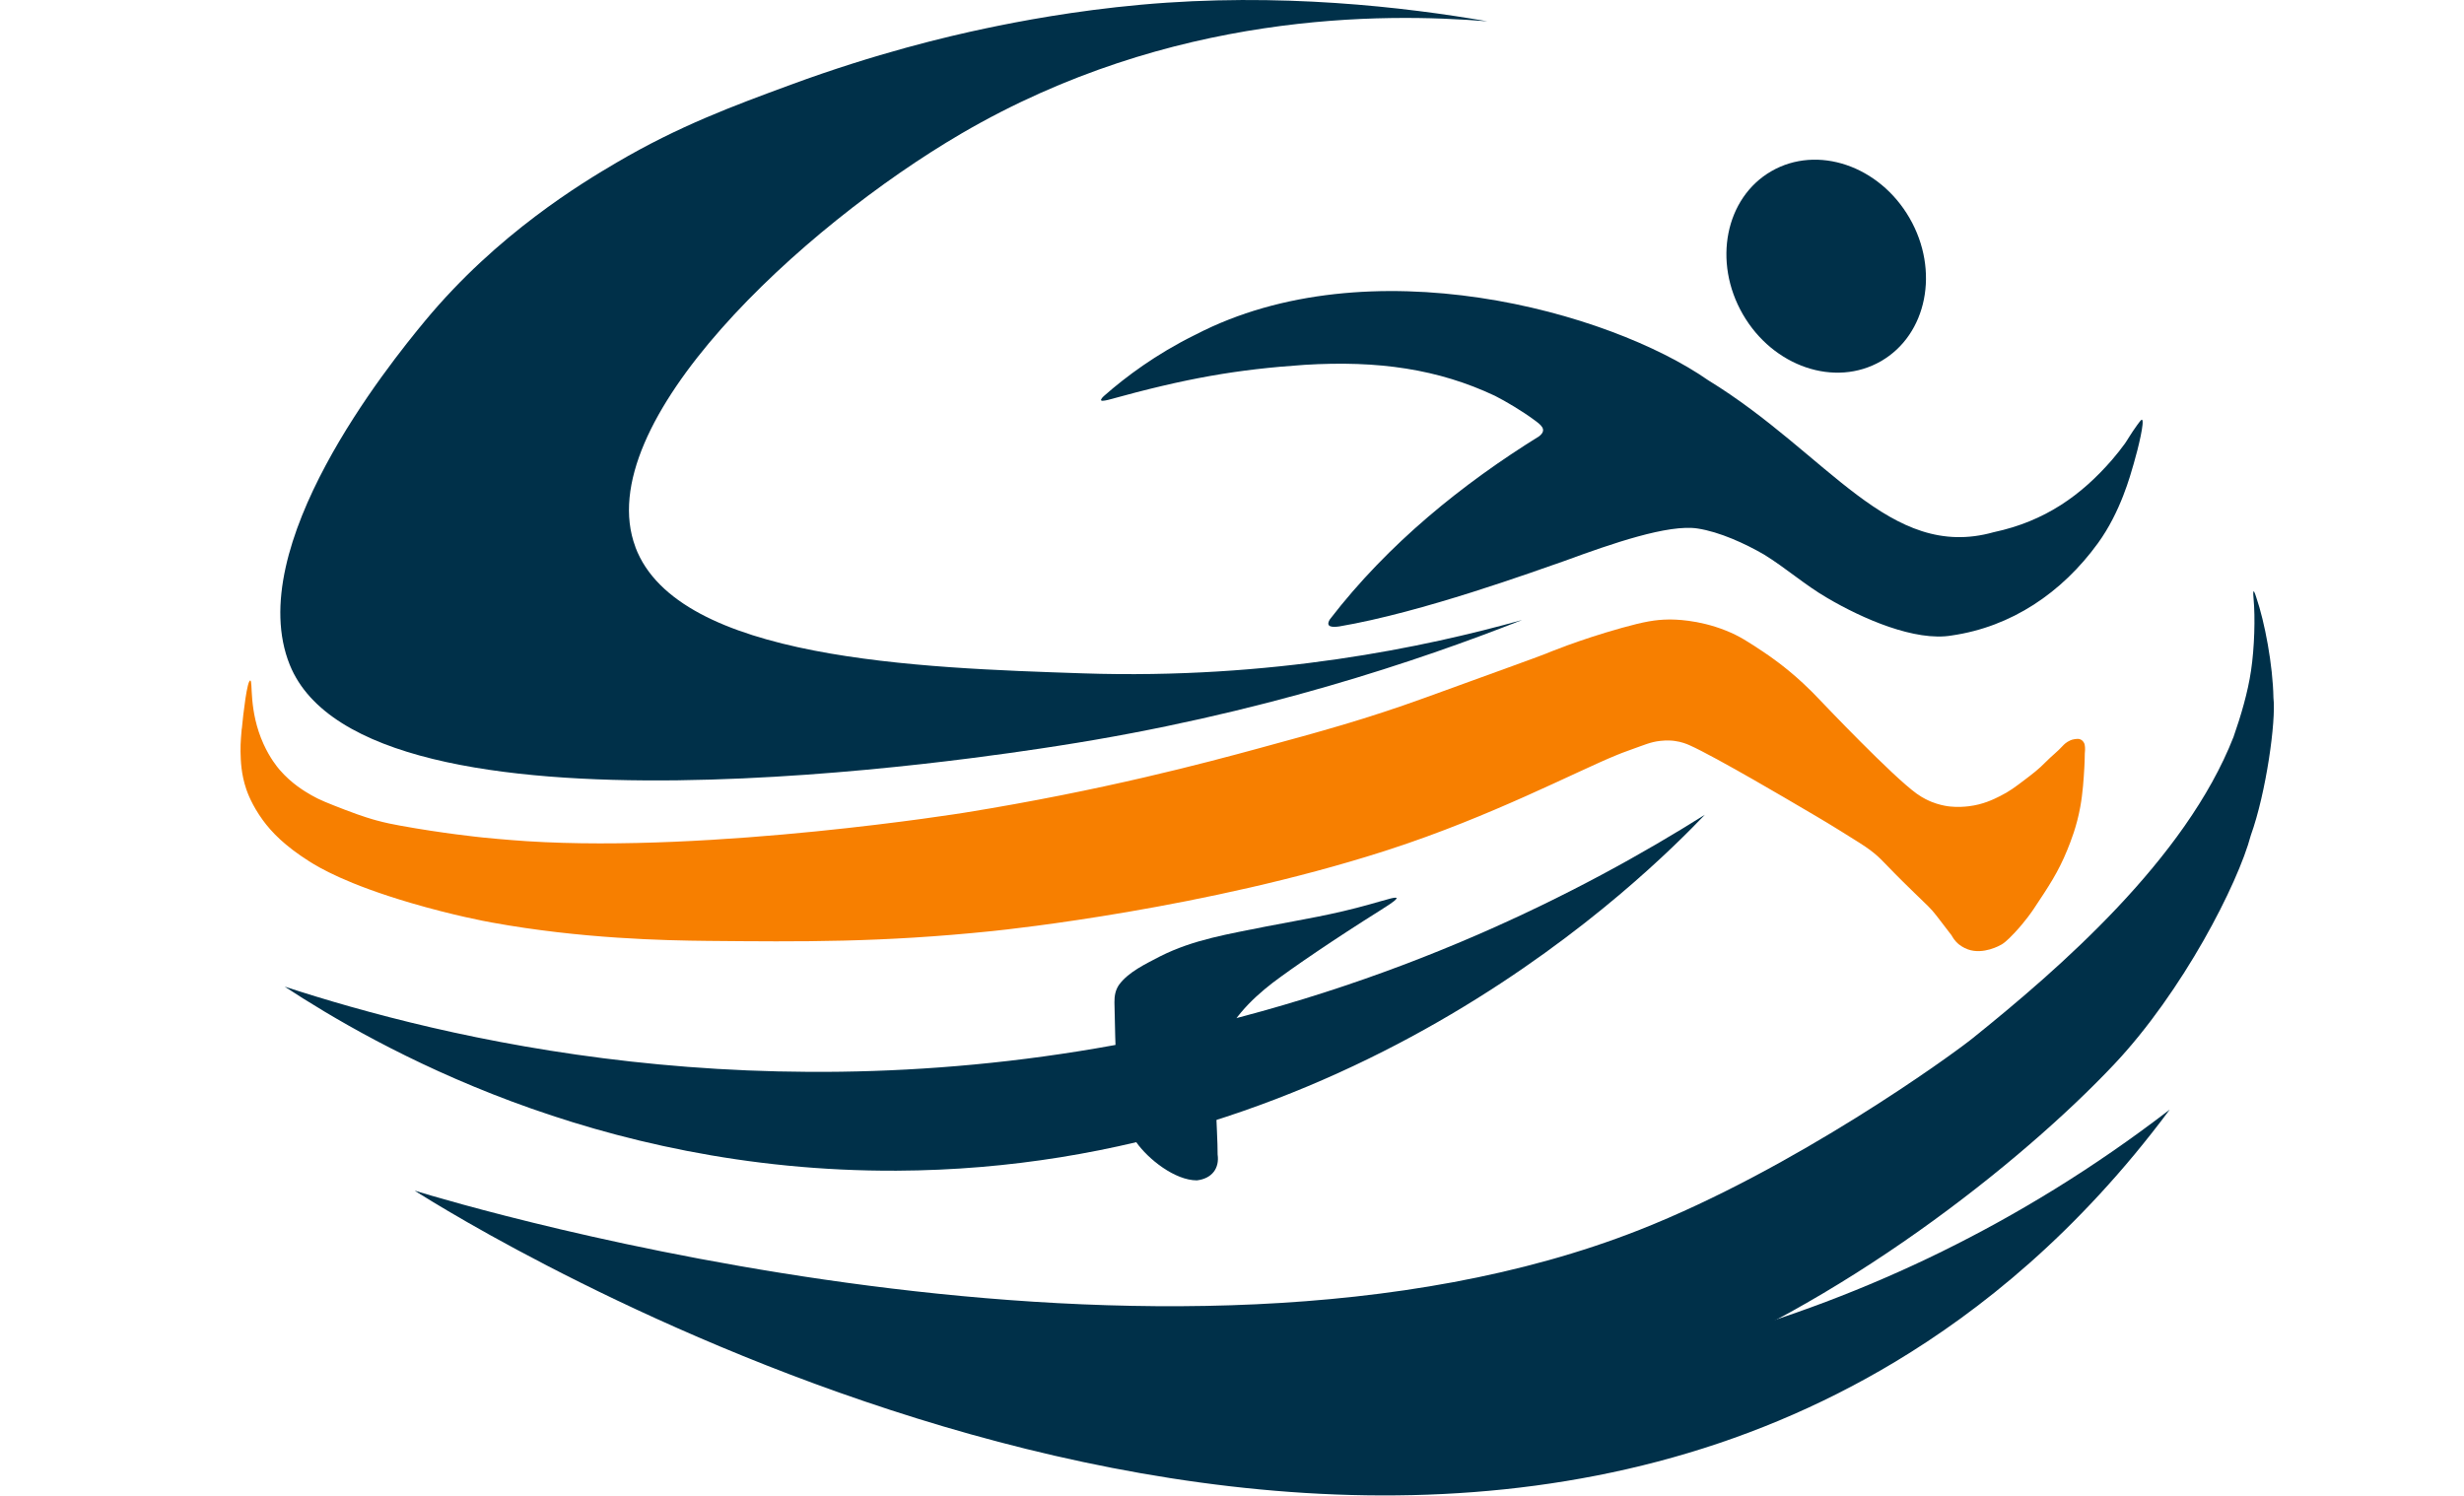
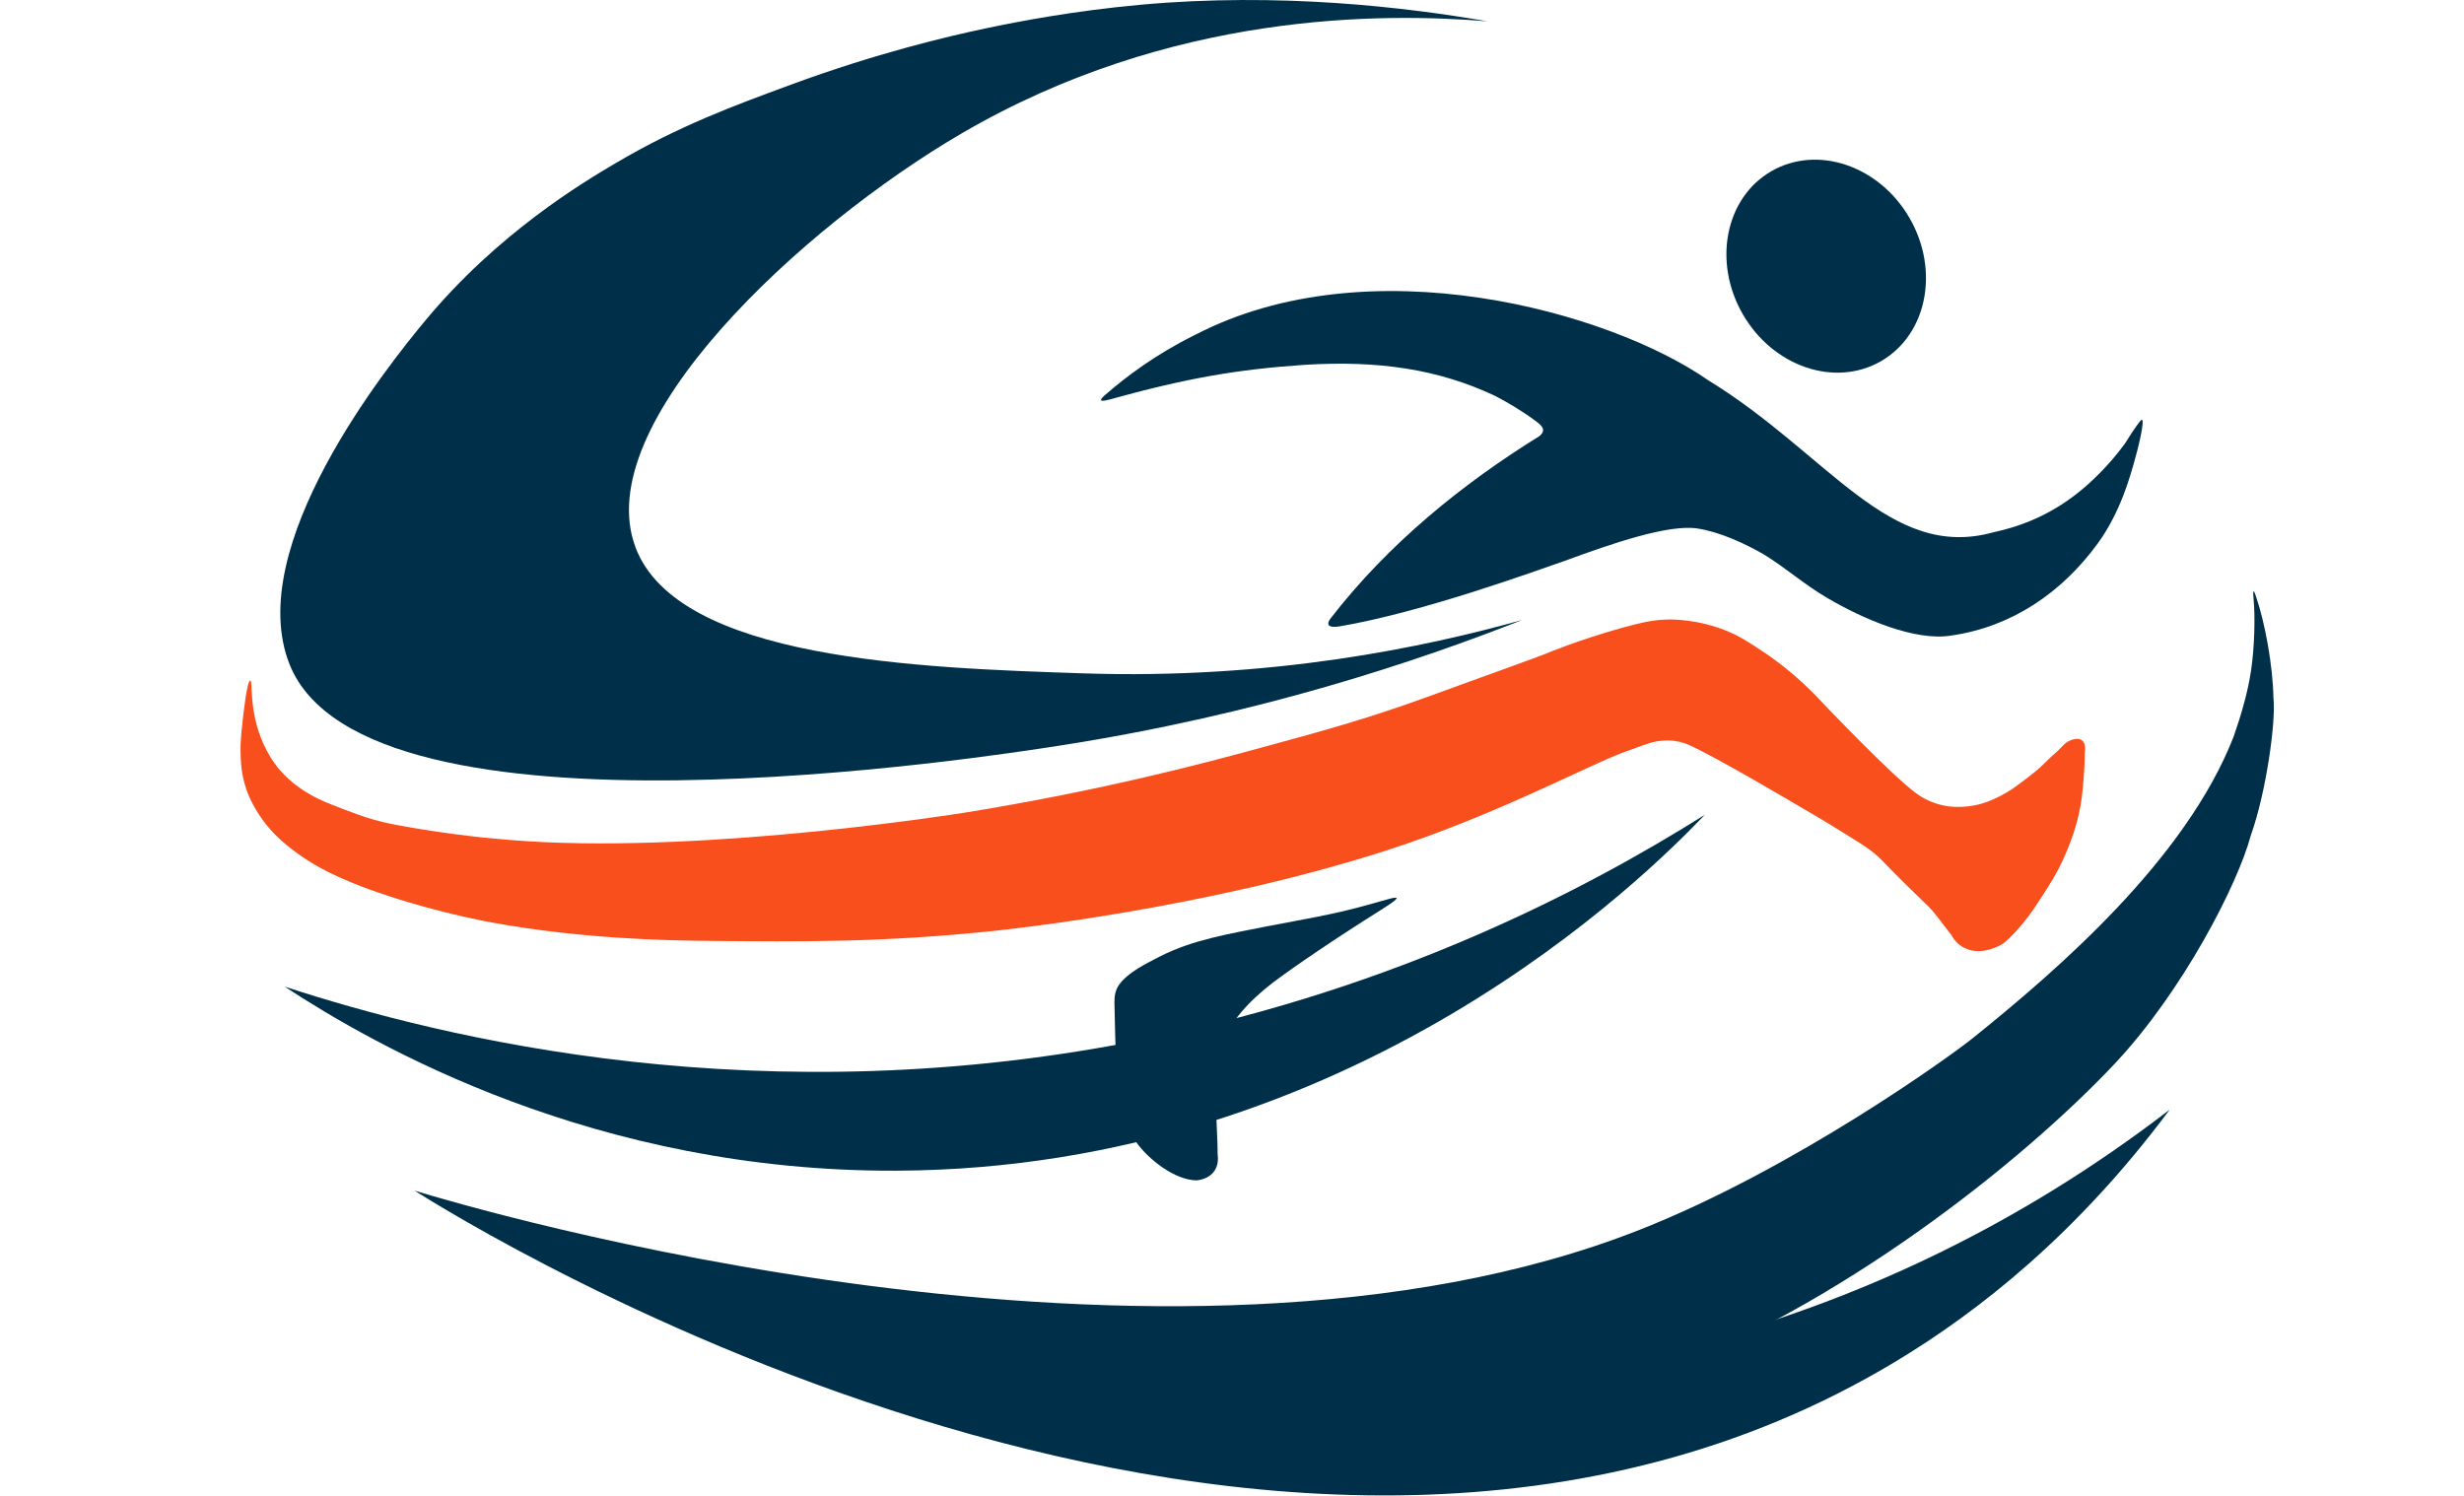
<svg xmlns="http://www.w3.org/2000/svg" id="Layer_2" data-name="Layer 2" viewBox="0 0 697.32 423.25">
  <defs>
    <style>
      .cls-1 {
-         fill: #f77f00;
+         fill: #f84f1c;
      }

      .cls-1, .cls-2 {
        stroke-width: 0px;
      }

      .cls-2 {
        fill: #003049;
      }
    </style>
  </defs>
  <path class="cls-2" d="M338.28,94.75c49.14-25.55,117.16-6.66,145.16,12.88,34.01,20.84,51.26,51.29,80.77,43,14.57-3.1,24.8-10.48,33.48-20.46,1.36-1.58,2.57-3.12,3.66-4.62.6-.82,1.7-2.81,3.47-5.24,1.05-1.44,1.24-1.57,1.36-1.52.81.28-1,7.9-2.34,12.48-.94,3.21-3.68,13.61-10.12,22.47-10.22,14.06-24.48,23.67-41.38,26.12-10.32,1.77-25.22-4.73-35.25-10.64-6.22-3.6-11.79-8.55-17.93-12.31-5.26-3.04-12.49-6.38-18.76-7.33-8.26-1.26-24.18,4.24-37.61,9.17-8.55,2.95-40.26,14.57-63.79,18.55-1.8.25-4.06.28-2.63-2.02,16.55-21.5,37.71-38.46,59.19-51.79,2.49-1.93.42-3.33-1.6-4.8-3.17-2.34-7.8-5.1-10.88-6.66-16.05-7.57-32.99-10.05-53.9-8.77-19.18,1.31-33.27,3.74-55.54,9.91-1.1.26-1.82.35-2.01.17-.23-.34.63-1.13,1.04-1.48,5.91-5.19,14.44-11.59,25.38-17l.22-.11Z" />
  <ellipse class="cls-2" cx="516.82" cy="75.34" rx="27.24" ry="31.04" transform="translate(31.57 268.5) rotate(-30)" />
  <path class="cls-1" d="M68.41,206.25c-.38,4.03-.35,5.81-.34,6.42.06,2.76.17,6.43,1.65,10.76.29.85,1.56,4.44,4.65,8.68,2.49,3.41,6.17,7.25,13.07,11.63,2.94,1.86,10.62,6.46,28.75,11.8,12,3.53,21.36,5.27,22.94,5.55,25.35,4.62,49.06,5.09,61.18,5.21,26.43.25,49.11.47,80.54-2.78,5.26-.54,60.43-6.46,110.74-22.57.6-.19.96-.31,1.51-.49,28.89-9.37,53-22.11,64.39-26.74.86-.35,1.95-.8,4.19-1.59,3.6-1.26,5.42-2.13,8.13-2.43,1.97-.22,3.31-.1,4.07,0,1.99.26,3.46.86,4.26,1.22,7.31,3.23,30.59,17.01,30.59,17.01,3.71,2.2,6.72,3.88,12.2,7.29,4.52,2.81,6.78,4.21,8.33,5.38,3.57,2.7,3.13,3.01,12.39,11.98,3.75,3.63,4.78,4.51,6.39,6.6,2.78,3.59,4.17,5.39,4.26,5.55.3.52.88,1.6,2.13,2.6.15.12,1.15.9,2.52,1.39,4.35,1.54,9.05-1.13,9.49-1.39.39-.23,1.37-.83,3.68-3.3,3.09-3.3,5.01-6.16,5.42-6.77,4.28-6.43,6.96-10.44,9.49-16.66,1.03-2.54,2.67-6.63,3.68-12.15.75-4.1.98-8.1,1.16-11.11.17-2.96.07-3.72.19-4.86,0-.07.05-.49,0-1.04-.05-.52-.09-.89-.34-1.3-.11-.17-.38-.63-.97-.87-.5-.21-.97-.15-1.5-.09-.62.08-1.08.25-1.31.35-1.23.52-1.98,1.36-2.13,1.52-1.48,1.64-3.3,3.01-4.84,4.6-2,2.05-3.7,3.34-6.05,5.12-2.61,1.98-4.29,3.25-6.92,4.56-2,1-4.82,2.37-8.81,2.86-3.08.38-5.37.08-5.95,0-.98-.14-2.64-.46-4.55-1.22-.78-.31-2.41-1.01-4.26-2.34-6.88-4.94-26.08-25.13-27.69-26.82-1.16-1.22-2.57-2.68-4.55-4.51-4.93-4.55-9.25-7.54-11.23-8.85-4.3-2.85-6.72-4.46-10.55-5.99-7.87-3.14-14.68-3.14-16.26-3.12-3.66.05-6.81.6-13.07,2.34-12.71,3.55-21.49,7.29-21.49,7.29-1.21.52-12.23,4.51-34.27,12.5-16.87,6.11-29.6,9.58-47.05,14.32-15.08,4.1-44.06,11.89-83.35,18.23,0,0-70.88,11.42-123.71,8.07-5.96-.38-12.49-1.04-12.49-1.04-.95-.1-11.61-1.2-23.52-3.38-1.93-.35-4.03-.76-6.68-1.48-.75-.2-3.91-1.07-9-3.04-4.69-1.82-7.04-2.72-9.39-4.08-1.91-1.1-5.6-3.26-9-7.2-.74-.86-2.76-3.35-4.55-7.29-4.32-9.51-2.93-17.94-3.76-17.97-.87-.04-1.96,9.14-2.38,13.64Z" />
  <path class="cls-2" d="M179.84,154.86c-13.19-35.04,47.21-90.78,92.27-117.08C331.4,3.17,391.37,3.62,420.94,6.03c-23.21-4.02-58.9-8.25-98.1-4.69-18.84,1.71-34.4,4.69-43.93,6.7-10.9,2.3-30.87,7.01-55.15,15.95-16.13,5.94-31.57,11.63-49.24,22.01-9.68,5.69-33.71,20.06-54.22,44.8-10.4,12.55-51.79,63.96-38.29,97.38,21.69,53.66,198.68,25.82,217.54,22.9,56.93-8.81,102.1-24.11,131.23-35.61-27.33,7.66-70.77,16.89-124.29,15.11-46.37-1.54-114.66-3.82-126.67-35.72Z" />
  <path class="cls-2" d="M395.25,254.25c.04-.26-.56-.22-1.62.03-1.81.45-4.05,1.15-5.9,1.65-10.54,2.98-18.89,4.26-29.36,6.28-10.58,2.15-20.55,3.66-30.1,8.49-3.97,2.09-8.87,4.34-11.57,8.01-1.05,1.51-1.33,3.2-1.31,4.99.08,5.38.29,13.42.64,20.44.12,6.51,1.58,13.6,5.48,19.06,3.5,4.98,11.06,10.87,17.19,10.88,4.34-.49,6.45-3.49,5.89-7.32.05-6.97-1.48-20.88.58-29.42,2.31-7.96,8.79-14.39,15-19.18,5.72-4.33,17.36-12.29,30.62-20.61,1.33-.88,4.03-2.47,4.45-3.26v-.04Z" />
  <path class="cls-2" d="M80.55,279.24c44.36,14.48,135.07,37.2,245.17,14.56,69.58-14.3,122.63-41.73,156.76-63.2-16.04,16.77-99.11,100.17-228.74,100.74-85.27.38-147.5-35.27-173.19-52.1Z" />
  <path class="cls-2" d="M463.95,348.1c43.91-17.29,88.12-49.25,94.41-54.32,24.3-19.55,60.19-50.6,73.74-85.22,2.07-5.92,4.04-12.56,4.95-18.75.98-6.55,1.21-15.09.72-20.32-.13-1.39-.27-3.76.76-.42,2.4,6.97,4.71,19.25,4.86,28.44.77,6.55-2.07,26.87-6.4,38.91-3.62,13.69-19.24,44.21-38.72,64.86-26.09,27.64-77.66,68.73-131.14,88.41-151.7,55.8-337.11-45.58-349.75-52.69,14.06,4.33,213.08,63.66,346.57,11.1Z" />
  <path class="cls-2" d="M549.81,354.1c20.68-10.18,42.36-23.22,64.23-40.05-26.09,35.09-54,57.11-77.57,71.3-173.66,104.55-405.1-39.38-419.09-48.35,63.49,28.06,256.79,103.57,432.44,17.1Z" />
</svg>
